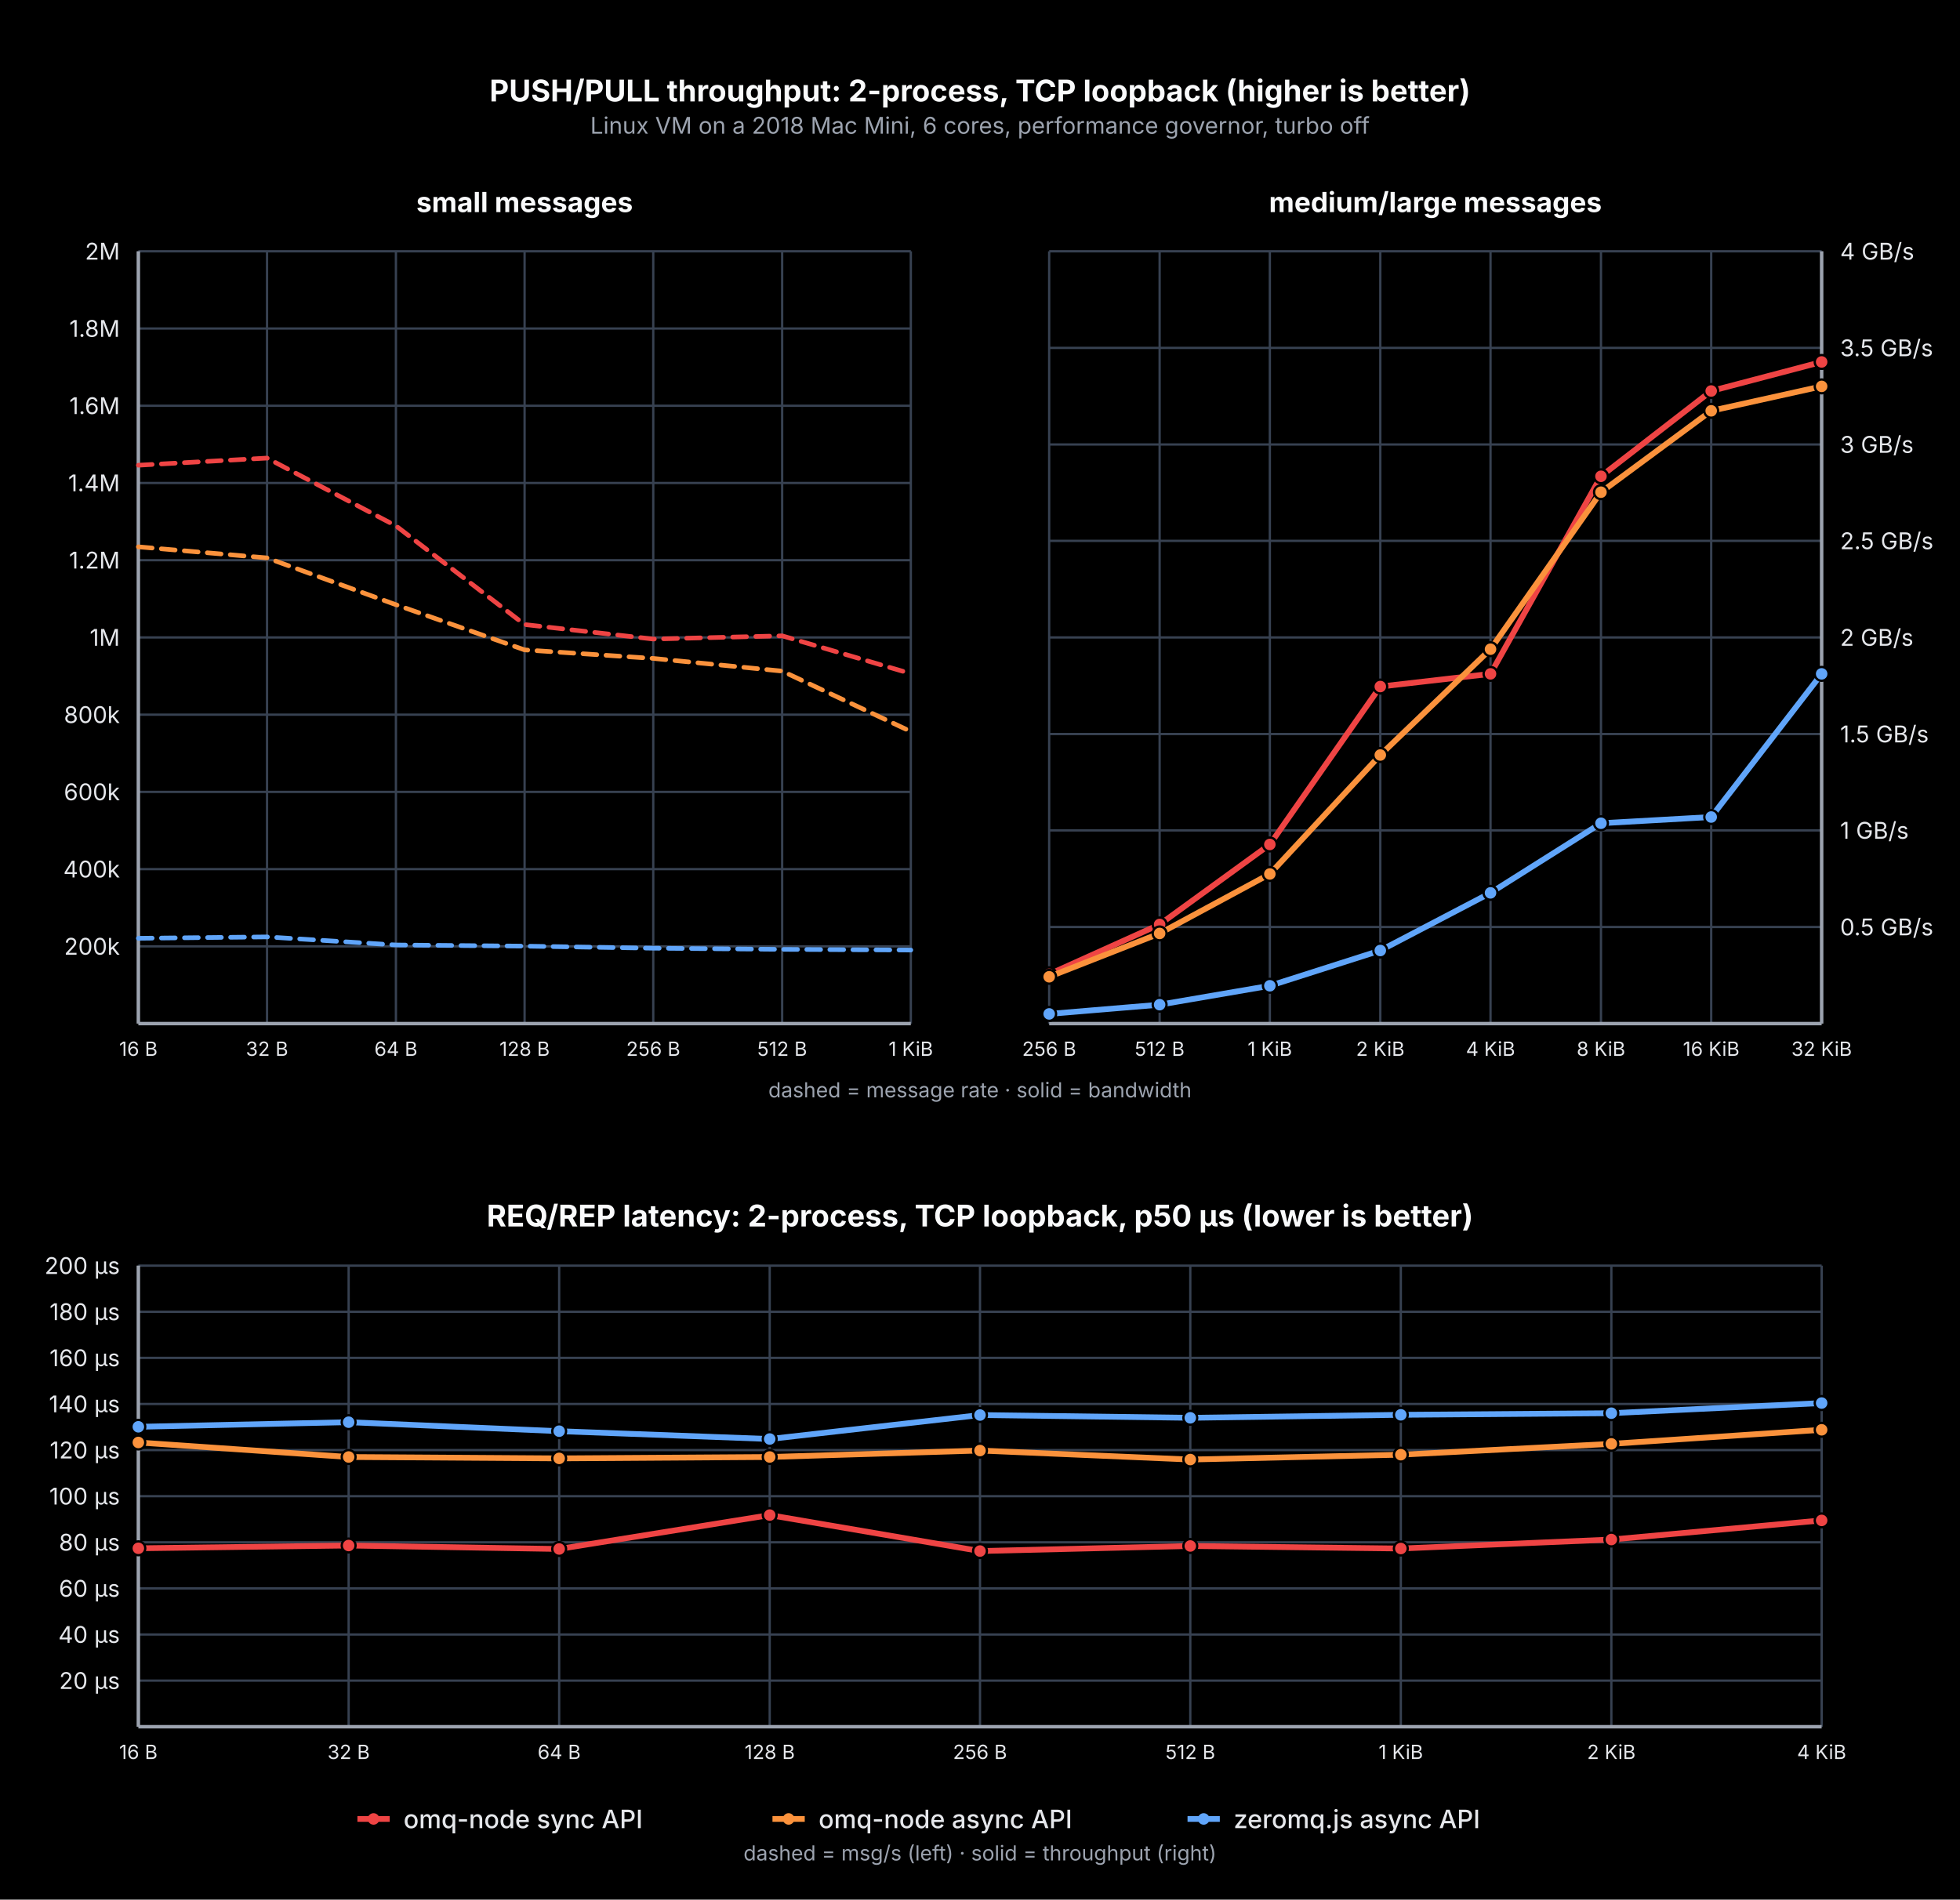
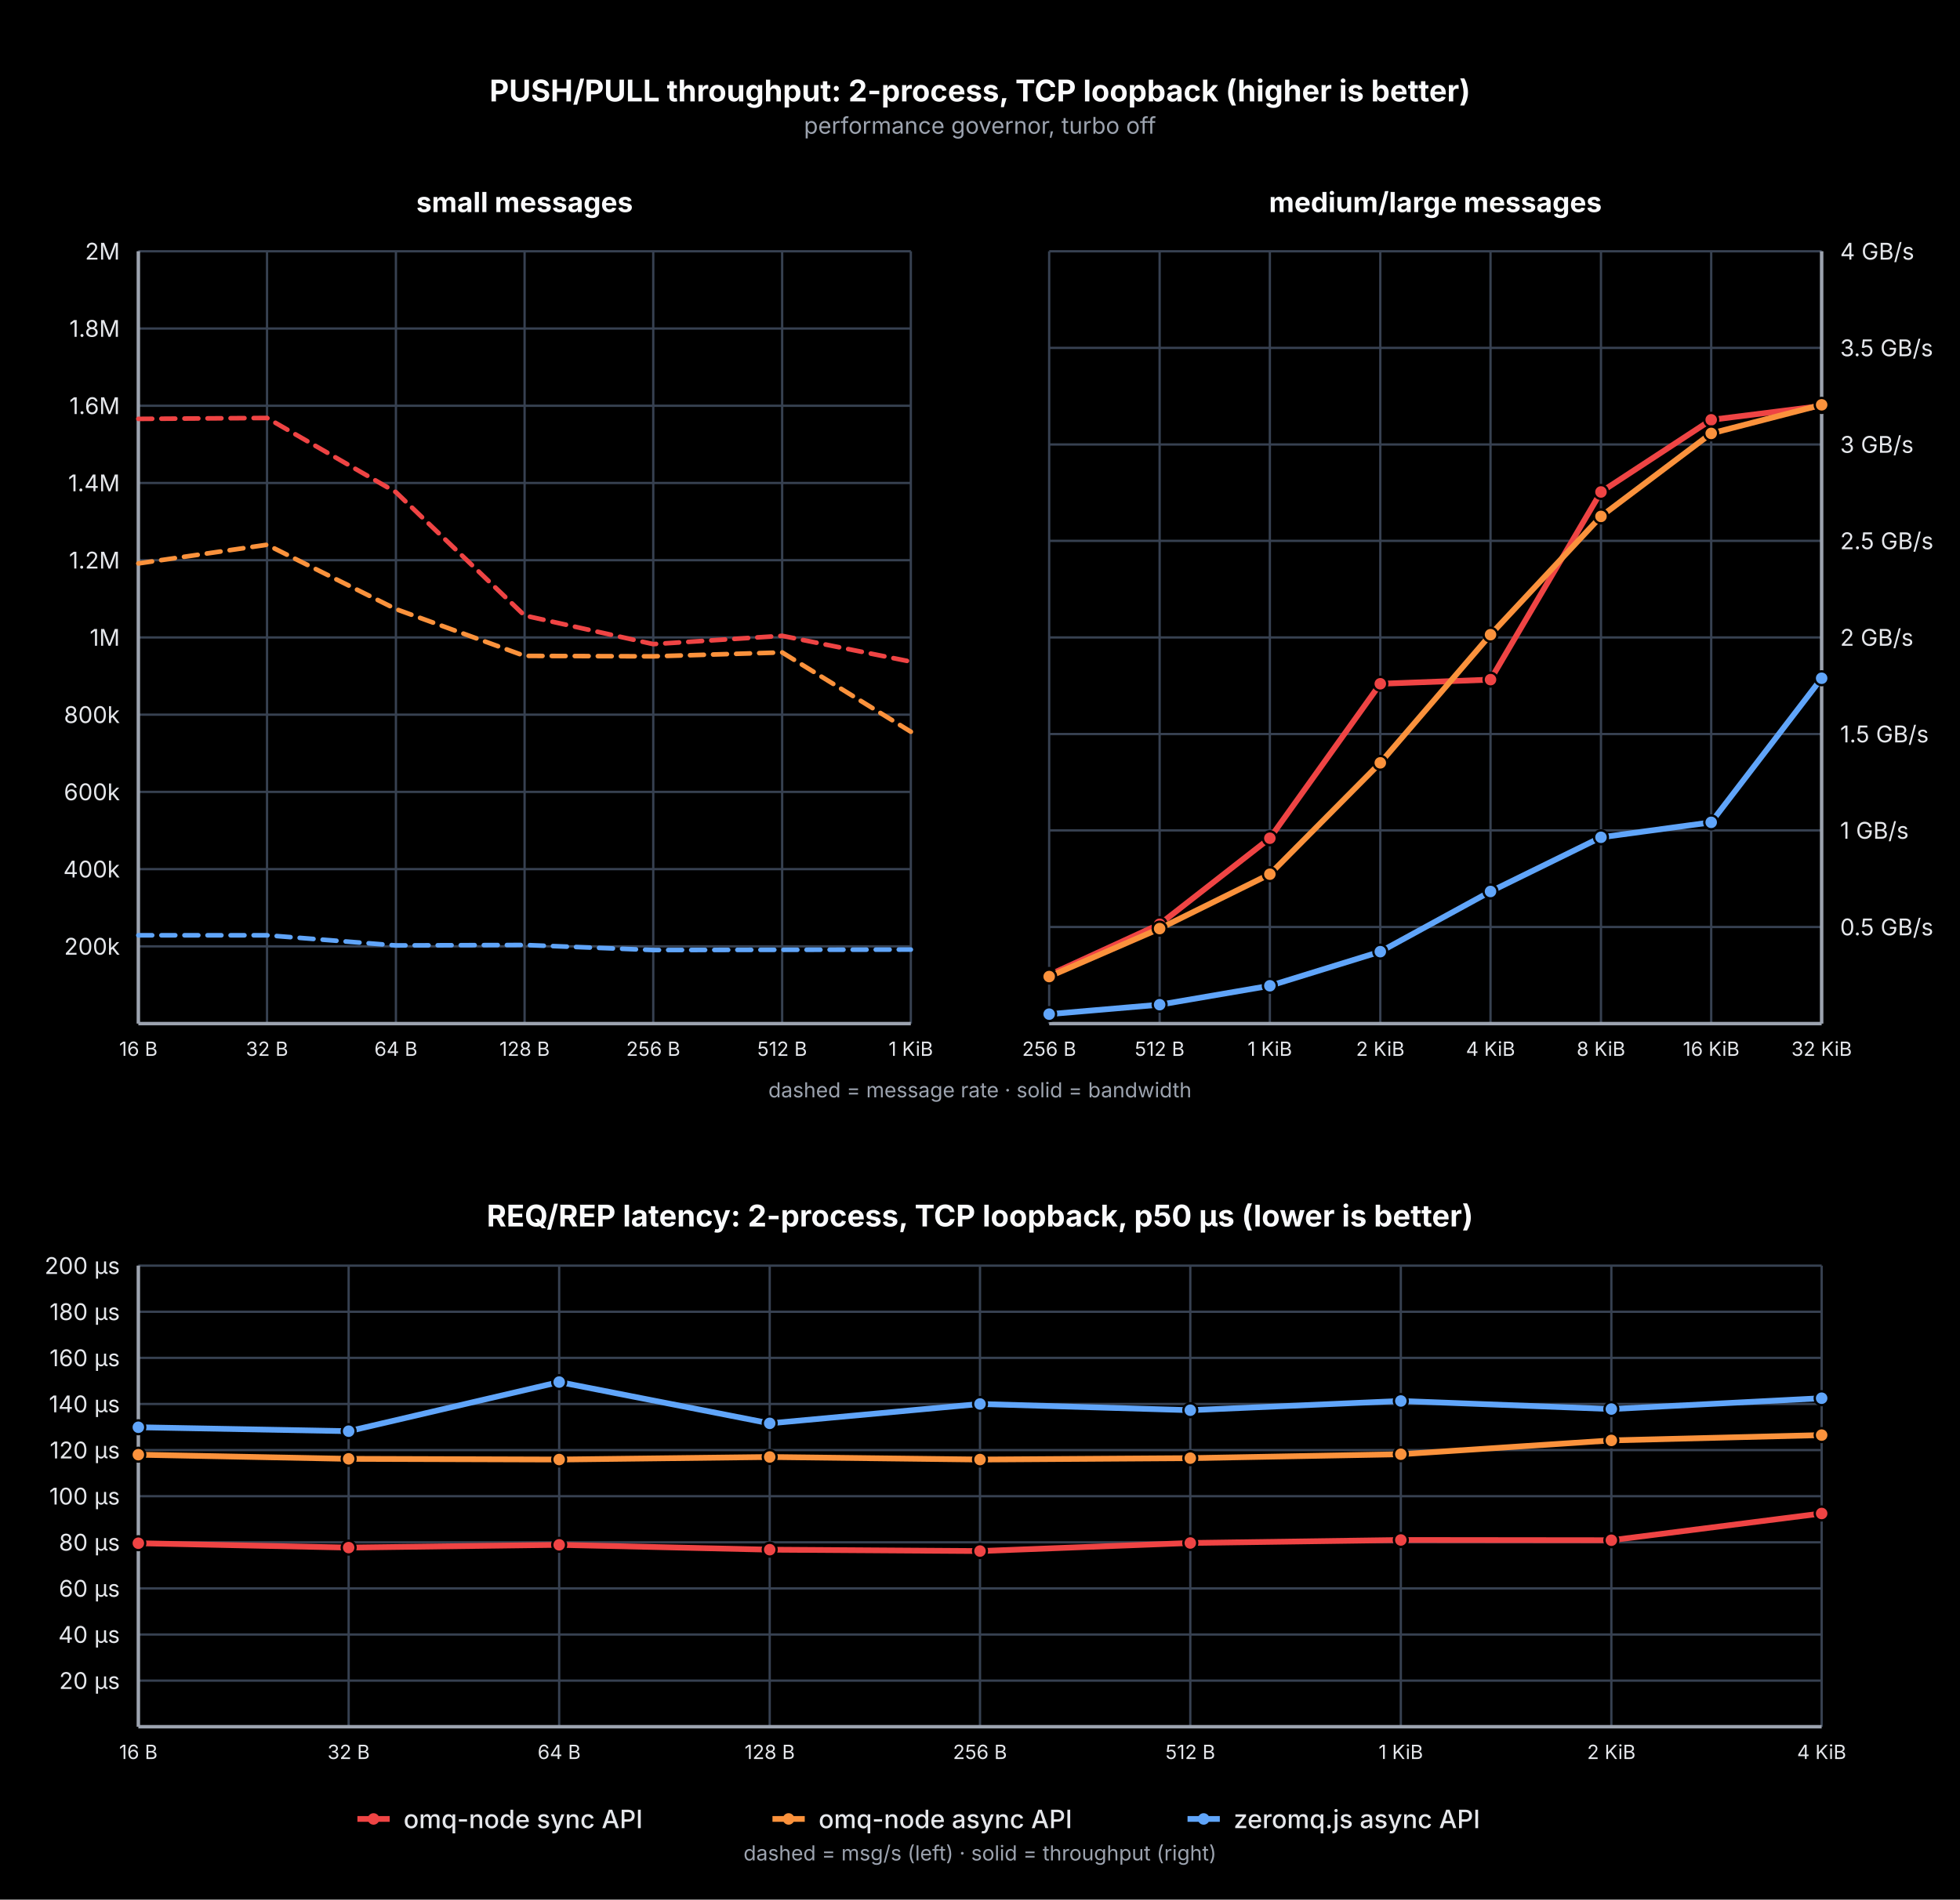
<svg xmlns="http://www.w3.org/2000/svg" viewBox="0 0 850 824" font-family="system-ui, -apple-system, sans-serif">
  <rect width="850" height="824" fill="#000000" />
  <text x="425.0" y="44" text-anchor="middle" fill="#f9fafb" font-size="13" font-weight="700">PUSH/PULL throughput: 2-process, TCP loopback (higher is better)</text>
-   <text x="425.0" y="58" text-anchor="middle" fill="#9ca3af" font-size="10">Linux VM on a 2018 Mac Mini, 6 cores, performance governor, turbo off</text>
+   <text x="425.0" y="58" text-anchor="middle" fill="#9ca3af" font-size="10">performance governor, turbo off</text>
  <line x1="60" y1="410.5" x2="395" y2="410.5" stroke="#374151" stroke-width="1" />
  <text x="52" y="410.5" text-anchor="end" dominant-baseline="middle" fill="#e5e7eb" font-size="10">200k</text>
  <line x1="60" y1="377.0" x2="395" y2="377.0" stroke="#374151" stroke-width="1" />
  <text x="52" y="377.0" text-anchor="end" dominant-baseline="middle" fill="#e5e7eb" font-size="10">400k</text>
  <line x1="60" y1="343.5" x2="395" y2="343.5" stroke="#374151" stroke-width="1" />
  <text x="52" y="343.5" text-anchor="end" dominant-baseline="middle" fill="#e5e7eb" font-size="10">600k</text>
  <line x1="60" y1="310.0" x2="395" y2="310.0" stroke="#374151" stroke-width="1" />
  <text x="52" y="310.0" text-anchor="end" dominant-baseline="middle" fill="#e5e7eb" font-size="10">800k</text>
  <line x1="60" y1="276.5" x2="395" y2="276.5" stroke="#374151" stroke-width="1" />
  <text x="52" y="276.5" text-anchor="end" dominant-baseline="middle" fill="#e5e7eb" font-size="10">1M</text>
  <line x1="60" y1="243.0" x2="395" y2="243.0" stroke="#374151" stroke-width="1" />
  <text x="52" y="243.0" text-anchor="end" dominant-baseline="middle" fill="#e5e7eb" font-size="10">1.2M</text>
  <line x1="60" y1="209.5" x2="395" y2="209.5" stroke="#374151" stroke-width="1" />
  <text x="52" y="209.5" text-anchor="end" dominant-baseline="middle" fill="#e5e7eb" font-size="10">1.4M</text>
  <line x1="60" y1="176.0" x2="395" y2="176.0" stroke="#374151" stroke-width="1" />
  <text x="52" y="176.0" text-anchor="end" dominant-baseline="middle" fill="#e5e7eb" font-size="10">1.6M</text>
  <line x1="60" y1="142.5" x2="395" y2="142.5" stroke="#374151" stroke-width="1" />
  <text x="52" y="142.5" text-anchor="end" dominant-baseline="middle" fill="#e5e7eb" font-size="10">1.8M</text>
  <line x1="60" y1="109.0" x2="395" y2="109.0" stroke="#374151" stroke-width="1" />
  <text x="52" y="109.0" text-anchor="end" dominant-baseline="middle" fill="#e5e7eb" font-size="10">2M</text>
  <line x1="60.0" y1="109" x2="60.0" y2="444" stroke="#374151" stroke-width="1" />
  <line x1="115.8" y1="109" x2="115.8" y2="444" stroke="#374151" stroke-width="1" />
  <line x1="171.7" y1="109" x2="171.7" y2="444" stroke="#374151" stroke-width="1" />
  <line x1="227.5" y1="109" x2="227.5" y2="444" stroke="#374151" stroke-width="1" />
  <line x1="283.3" y1="109" x2="283.3" y2="444" stroke="#374151" stroke-width="1" />
  <line x1="339.2" y1="109" x2="339.2" y2="444" stroke="#374151" stroke-width="1" />
  <line x1="395.0" y1="109" x2="395.0" y2="444" stroke="#374151" stroke-width="1" />
  <line x1="60" y1="109" x2="60" y2="444" stroke="#9ca3af" stroke-width="1.5" />
  <line x1="60" y1="444" x2="395" y2="444" stroke="#9ca3af" stroke-width="1.5" />
  <line x1="455" y1="402.1" x2="790" y2="402.1" stroke="#374151" stroke-width="1" />
  <text x="798" y="402.1" text-anchor="start" dominant-baseline="middle" fill="#e5e7eb" font-size="10">0.5 GB/s</text>
  <line x1="455" y1="360.2" x2="790" y2="360.2" stroke="#374151" stroke-width="1" />
  <text x="798" y="360.2" text-anchor="start" dominant-baseline="middle" fill="#e5e7eb" font-size="10">1 GB/s</text>
  <line x1="455" y1="318.4" x2="790" y2="318.4" stroke="#374151" stroke-width="1" />
  <text x="798" y="318.4" text-anchor="start" dominant-baseline="middle" fill="#e5e7eb" font-size="10">1.5 GB/s</text>
  <line x1="455" y1="276.5" x2="790" y2="276.5" stroke="#374151" stroke-width="1" />
  <text x="798" y="276.5" text-anchor="start" dominant-baseline="middle" fill="#e5e7eb" font-size="10">2 GB/s</text>
  <line x1="455" y1="234.6" x2="790" y2="234.6" stroke="#374151" stroke-width="1" />
  <text x="798" y="234.6" text-anchor="start" dominant-baseline="middle" fill="#e5e7eb" font-size="10">2.5 GB/s</text>
  <line x1="455" y1="192.8" x2="790" y2="192.8" stroke="#374151" stroke-width="1" />
  <text x="798" y="192.8" text-anchor="start" dominant-baseline="middle" fill="#e5e7eb" font-size="10">3 GB/s</text>
  <line x1="455" y1="150.9" x2="790" y2="150.9" stroke="#374151" stroke-width="1" />
  <text x="798" y="150.9" text-anchor="start" dominant-baseline="middle" fill="#e5e7eb" font-size="10">3.5 GB/s</text>
  <line x1="455" y1="109.0" x2="790" y2="109.0" stroke="#374151" stroke-width="1" />
  <text x="798" y="109.0" text-anchor="start" dominant-baseline="middle" fill="#e5e7eb" font-size="10">4 GB/s</text>
  <line x1="455.0" y1="109" x2="455.0" y2="444" stroke="#374151" stroke-width="1" />
  <line x1="502.9" y1="109" x2="502.9" y2="444" stroke="#374151" stroke-width="1" />
  <line x1="550.7" y1="109" x2="550.7" y2="444" stroke="#374151" stroke-width="1" />
  <line x1="598.6" y1="109" x2="598.6" y2="444" stroke="#374151" stroke-width="1" />
  <line x1="646.4" y1="109" x2="646.4" y2="444" stroke="#374151" stroke-width="1" />
  <line x1="694.3" y1="109" x2="694.3" y2="444" stroke="#374151" stroke-width="1" />
  <line x1="742.1" y1="109" x2="742.1" y2="444" stroke="#374151" stroke-width="1" />
  <line x1="790.0" y1="109" x2="790.0" y2="444" stroke="#374151" stroke-width="1" />
  <line x1="790" y1="109" x2="790" y2="444" stroke="#9ca3af" stroke-width="1.5" />
  <line x1="455" y1="444" x2="790" y2="444" stroke="#9ca3af" stroke-width="1.5" />
  <text x="227.5" y="92" text-anchor="middle" fill="#f9fafb" font-size="12" font-weight="700">small messages</text>
  <text x="622.5" y="92" text-anchor="middle" fill="#f9fafb" font-size="12" font-weight="700">medium/large messages</text>
-   <polyline points="60.0,201.8 115.8,198.7 171.7,228.1 227.5,270.9 283.3,277.2 339.2,275.8 395.0,292.2" fill="none" stroke="#ef4444" stroke-width="2" stroke-dasharray="6,4" stroke-linecap="round" stroke-linejoin="round" />
-   <polyline points="60.0,237.2 115.8,242.0 171.7,262.3 227.5,281.9 283.3,285.6 339.2,291.1 395.0,317.3" fill="none" stroke="#fb923c" stroke-width="2" stroke-dasharray="6,4" stroke-linecap="round" stroke-linejoin="round" />
-   <polyline points="60.0,407.0 115.8,406.4 171.7,409.9 227.5,410.4 283.3,411.3 339.2,411.8 395.0,412.1" fill="none" stroke="#60a5fa" stroke-width="2" stroke-dasharray="6,4" stroke-linecap="round" stroke-linejoin="round" />
-   <polyline points="455.0,422.6 502.9,401.0 550.7,366.3 598.6,297.8 646.4,292.3 694.3,206.6 742.1,169.6 790.0,157.0" fill="none" stroke="#ef4444" stroke-width="2.5" stroke-linecap="round" stroke-linejoin="round" />
-   <circle cx="455.0" cy="422.6" r="3" fill="#ef4444" stroke="#000000" stroke-width="1" />
-   <circle cx="502.9" cy="401.0" r="3" fill="#ef4444" stroke="#000000" stroke-width="1" />
-   <circle cx="550.7" cy="366.3" r="3" fill="#ef4444" stroke="#000000" stroke-width="1" />
-   <circle cx="598.6" cy="297.8" r="3" fill="#ef4444" stroke="#000000" stroke-width="1" />
-   <circle cx="646.4" cy="292.3" r="3" fill="#ef4444" stroke="#000000" stroke-width="1" />
-   <circle cx="694.3" cy="206.6" r="3" fill="#ef4444" stroke="#000000" stroke-width="1" />
-   <circle cx="742.1" cy="169.6" r="3" fill="#ef4444" stroke="#000000" stroke-width="1" />
-   <circle cx="790.0" cy="157.0" r="3" fill="#ef4444" stroke="#000000" stroke-width="1" />
-   <polyline points="455.0,423.7 502.9,404.9 550.7,379.1 598.6,327.5 646.4,281.6 694.3,213.5 742.1,178.2 790.0,167.6" fill="none" stroke="#fb923c" stroke-width="2.5" stroke-linecap="round" stroke-linejoin="round" />
-   <circle cx="455.0" cy="423.7" r="3" fill="#fb923c" stroke="#000000" stroke-width="1" />
-   <circle cx="502.9" cy="404.9" r="3" fill="#fb923c" stroke="#000000" stroke-width="1" />
-   <circle cx="550.7" cy="379.1" r="3" fill="#fb923c" stroke="#000000" stroke-width="1" />
-   <circle cx="598.6" cy="327.5" r="3" fill="#fb923c" stroke="#000000" stroke-width="1" />
-   <circle cx="646.4" cy="281.6" r="3" fill="#fb923c" stroke="#000000" stroke-width="1" />
-   <circle cx="694.3" cy="213.5" r="3" fill="#fb923c" stroke="#000000" stroke-width="1" />
-   <circle cx="742.1" cy="178.2" r="3" fill="#fb923c" stroke="#000000" stroke-width="1" />
-   <circle cx="790.0" cy="167.6" r="3" fill="#fb923c" stroke="#000000" stroke-width="1" />
-   <polyline points="455.0,439.8 502.9,435.8 550.7,427.6 598.6,412.3 646.4,387.3 694.3,357.1 742.1,354.4 790.0,292.3" fill="none" stroke="#60a5fa" stroke-width="2.5" stroke-linecap="round" stroke-linejoin="round" />
-   <circle cx="455.0" cy="439.8" r="3" fill="#60a5fa" stroke="#000000" stroke-width="1" />
+   <polyline points="60.0,181.7 115.8,181.3 171.7,213.5 227.5,267.0 283.3,279.4 339.2,275.8 395.0,287.0" fill="none" stroke="#ef4444" stroke-width="2" stroke-dasharray="6,4" stroke-linecap="round" stroke-linejoin="round" />
+   <polyline points="60.0,244.4 115.8,236.3 171.7,264.2 227.5,284.5 283.3,284.7 339.2,283.0 395.0,317.4" fill="none" stroke="#fb923c" stroke-width="2" stroke-dasharray="6,4" stroke-linecap="round" stroke-linejoin="round" />
+   <polyline points="60.0,405.7 115.8,405.7 171.7,410.1 227.5,409.9 283.3,412.1 339.2,412.0 395.0,411.9" fill="none" stroke="#60a5fa" stroke-width="2" stroke-dasharray="6,4" stroke-linecap="round" stroke-linejoin="round" />
+   <polyline points="455.0,422.9 502.9,400.9 550.7,363.6 598.6,296.6 646.4,294.8 694.3,213.4 742.1,182.1 790.0,176.1" fill="none" stroke="#ef4444" stroke-width="2.5" stroke-linecap="round" stroke-linejoin="round" />
+   <circle cx="455.0" cy="422.9" r="3" fill="#ef4444" stroke="#000000" stroke-width="1" />
+   <circle cx="502.9" cy="400.9" r="3" fill="#ef4444" stroke="#000000" stroke-width="1" />
+   <circle cx="550.7" cy="363.6" r="3" fill="#ef4444" stroke="#000000" stroke-width="1" />
+   <circle cx="598.6" cy="296.6" r="3" fill="#ef4444" stroke="#000000" stroke-width="1" />
+   <circle cx="646.4" cy="294.8" r="3" fill="#ef4444" stroke="#000000" stroke-width="1" />
+   <circle cx="694.3" cy="213.4" r="3" fill="#ef4444" stroke="#000000" stroke-width="1" />
+   <circle cx="742.1" cy="182.1" r="3" fill="#ef4444" stroke="#000000" stroke-width="1" />
+   <circle cx="790.0" cy="176.1" r="3" fill="#ef4444" stroke="#000000" stroke-width="1" />
+   <polyline points="455.0,423.6 502.9,402.8 550.7,379.2 598.6,330.9 646.4,275.3 694.3,224.0 742.1,188.0 790.0,175.6" fill="none" stroke="#fb923c" stroke-width="2.5" stroke-linecap="round" stroke-linejoin="round" />
+   <circle cx="455.0" cy="423.6" r="3" fill="#fb923c" stroke="#000000" stroke-width="1" />
+   <circle cx="502.9" cy="402.8" r="3" fill="#fb923c" stroke="#000000" stroke-width="1" />
+   <circle cx="550.7" cy="379.2" r="3" fill="#fb923c" stroke="#000000" stroke-width="1" />
+   <circle cx="598.6" cy="330.9" r="3" fill="#fb923c" stroke="#000000" stroke-width="1" />
+   <circle cx="646.4" cy="275.3" r="3" fill="#fb923c" stroke="#000000" stroke-width="1" />
+   <circle cx="694.3" cy="224.0" r="3" fill="#fb923c" stroke="#000000" stroke-width="1" />
+   <circle cx="742.1" cy="188.0" r="3" fill="#fb923c" stroke="#000000" stroke-width="1" />
+   <circle cx="790.0" cy="175.6" r="3" fill="#fb923c" stroke="#000000" stroke-width="1" />
+   <polyline points="455.0,439.9 502.9,435.8 550.7,427.6 598.6,412.8 646.4,386.7 694.3,363.2 742.1,356.7 790.0,294.2" fill="none" stroke="#60a5fa" stroke-width="2.5" stroke-linecap="round" stroke-linejoin="round" />
+   <circle cx="455.0" cy="439.9" r="3" fill="#60a5fa" stroke="#000000" stroke-width="1" />
  <circle cx="502.9" cy="435.8" r="3" fill="#60a5fa" stroke="#000000" stroke-width="1" />
  <circle cx="550.7" cy="427.6" r="3" fill="#60a5fa" stroke="#000000" stroke-width="1" />
-   <circle cx="598.6" cy="412.3" r="3" fill="#60a5fa" stroke="#000000" stroke-width="1" />
-   <circle cx="646.4" cy="387.3" r="3" fill="#60a5fa" stroke="#000000" stroke-width="1" />
-   <circle cx="694.3" cy="357.1" r="3" fill="#60a5fa" stroke="#000000" stroke-width="1" />
-   <circle cx="742.1" cy="354.4" r="3" fill="#60a5fa" stroke="#000000" stroke-width="1" />
-   <circle cx="790.0" cy="292.3" r="3" fill="#60a5fa" stroke="#000000" stroke-width="1" />
+   <circle cx="598.6" cy="412.8" r="3" fill="#60a5fa" stroke="#000000" stroke-width="1" />
+   <circle cx="646.4" cy="386.7" r="3" fill="#60a5fa" stroke="#000000" stroke-width="1" />
+   <circle cx="694.3" cy="363.2" r="3" fill="#60a5fa" stroke="#000000" stroke-width="1" />
+   <circle cx="742.1" cy="356.7" r="3" fill="#60a5fa" stroke="#000000" stroke-width="1" />
+   <circle cx="790.0" cy="294.2" r="3" fill="#60a5fa" stroke="#000000" stroke-width="1" />
  <text x="60.0" y="458" text-anchor="middle" fill="#e5e7eb" font-size="8.5">16 B</text>
  <text x="115.8" y="458" text-anchor="middle" fill="#e5e7eb" font-size="8.5">32 B</text>
  <text x="171.7" y="458" text-anchor="middle" fill="#e5e7eb" font-size="8.5">64 B</text>
  <text x="227.5" y="458" text-anchor="middle" fill="#e5e7eb" font-size="8.5">128 B</text>
  <text x="283.3" y="458" text-anchor="middle" fill="#e5e7eb" font-size="8.5">256 B</text>
  <text x="339.2" y="458" text-anchor="middle" fill="#e5e7eb" font-size="8.5">512 B</text>
  <text x="395.0" y="458" text-anchor="middle" fill="#e5e7eb" font-size="8.5">1 KiB</text>
  <text x="455.0" y="458" text-anchor="middle" fill="#e5e7eb" font-size="8.5">256 B</text>
  <text x="502.9" y="458" text-anchor="middle" fill="#e5e7eb" font-size="8.5">512 B</text>
  <text x="550.7" y="458" text-anchor="middle" fill="#e5e7eb" font-size="8.5">1 KiB</text>
  <text x="598.6" y="458" text-anchor="middle" fill="#e5e7eb" font-size="8.5">2 KiB</text>
  <text x="646.4" y="458" text-anchor="middle" fill="#e5e7eb" font-size="8.5">4 KiB</text>
  <text x="694.3" y="458" text-anchor="middle" fill="#e5e7eb" font-size="8.5">8 KiB</text>
  <text x="742.1" y="458" text-anchor="middle" fill="#e5e7eb" font-size="8.5">16 KiB</text>
  <text x="790.0" y="458" text-anchor="middle" fill="#e5e7eb" font-size="8.5">32 KiB</text>
  <text x="425.0" y="476" text-anchor="middle" fill="#9ca3af" font-size="9">dashed = message rate · solid = bandwidth</text>
  <text x="425.0" y="532" text-anchor="middle" fill="#f9fafb" font-size="13" font-weight="700">REQ/REP latency: 2-process, TCP loopback, p50 μs (lower is better)</text>
  <line x1="60" y1="729.0" x2="790" y2="729.0" stroke="#374151" stroke-width="1" />
  <text x="52" y="729.0" text-anchor="end" dominant-baseline="middle" fill="#e5e7eb" font-size="10">20 μs</text>
  <line x1="60" y1="709.0" x2="790" y2="709.0" stroke="#374151" stroke-width="1" />
  <text x="52" y="709.0" text-anchor="end" dominant-baseline="middle" fill="#e5e7eb" font-size="10">40 μs</text>
  <line x1="60" y1="689.0" x2="790" y2="689.0" stroke="#374151" stroke-width="1" />
  <text x="52" y="689.0" text-anchor="end" dominant-baseline="middle" fill="#e5e7eb" font-size="10">60 μs</text>
  <line x1="60" y1="669.0" x2="790" y2="669.0" stroke="#374151" stroke-width="1" />
  <text x="52" y="669.0" text-anchor="end" dominant-baseline="middle" fill="#e5e7eb" font-size="10">80 μs</text>
  <line x1="60" y1="649.0" x2="790" y2="649.0" stroke="#374151" stroke-width="1" />
  <text x="52" y="649.0" text-anchor="end" dominant-baseline="middle" fill="#e5e7eb" font-size="10">100 μs</text>
  <line x1="60" y1="629.0" x2="790" y2="629.0" stroke="#374151" stroke-width="1" />
  <text x="52" y="629.0" text-anchor="end" dominant-baseline="middle" fill="#e5e7eb" font-size="10">120 μs</text>
  <line x1="60" y1="609.0" x2="790" y2="609.0" stroke="#374151" stroke-width="1" />
  <text x="52" y="609.0" text-anchor="end" dominant-baseline="middle" fill="#e5e7eb" font-size="10">140 μs</text>
  <line x1="60" y1="589.0" x2="790" y2="589.0" stroke="#374151" stroke-width="1" />
  <text x="52" y="589.0" text-anchor="end" dominant-baseline="middle" fill="#e5e7eb" font-size="10">160 μs</text>
  <line x1="60" y1="569.0" x2="790" y2="569.0" stroke="#374151" stroke-width="1" />
  <text x="52" y="569.0" text-anchor="end" dominant-baseline="middle" fill="#e5e7eb" font-size="10">180 μs</text>
  <line x1="60" y1="549.0" x2="790" y2="549.0" stroke="#374151" stroke-width="1" />
  <text x="52" y="549.0" text-anchor="end" dominant-baseline="middle" fill="#e5e7eb" font-size="10">200 μs</text>
  <line x1="60.0" y1="549" x2="60.0" y2="749" stroke="#374151" stroke-width="1" />
  <line x1="151.2" y1="549" x2="151.2" y2="749" stroke="#374151" stroke-width="1" />
  <line x1="242.5" y1="549" x2="242.5" y2="749" stroke="#374151" stroke-width="1" />
  <line x1="333.8" y1="549" x2="333.8" y2="749" stroke="#374151" stroke-width="1" />
  <line x1="425.0" y1="549" x2="425.0" y2="749" stroke="#374151" stroke-width="1" />
  <line x1="516.2" y1="549" x2="516.2" y2="749" stroke="#374151" stroke-width="1" />
  <line x1="607.5" y1="549" x2="607.5" y2="749" stroke="#374151" stroke-width="1" />
  <line x1="698.8" y1="549" x2="698.8" y2="749" stroke="#374151" stroke-width="1" />
  <line x1="790.0" y1="549" x2="790.0" y2="749" stroke="#374151" stroke-width="1" />
  <line x1="60" y1="549" x2="60" y2="749" stroke="#9ca3af" stroke-width="1.5" />
  <line x1="60" y1="749" x2="790" y2="749" stroke="#9ca3af" stroke-width="1.5" />
-   <polyline points="60.0,671.6 151.2,670.4 242.5,671.9 333.8,657.2 425.0,672.8 516.2,670.6 607.5,671.7 698.8,667.8 790.0,659.5" fill="none" stroke="#ef4444" stroke-width="2.5" stroke-linecap="round" stroke-linejoin="round" />
-   <circle cx="60.0" cy="671.6" r="3" fill="#ef4444" stroke="#000000" stroke-width="1" />
-   <circle cx="151.2" cy="670.4" r="3" fill="#ef4444" stroke="#000000" stroke-width="1" />
-   <circle cx="242.5" cy="671.9" r="3" fill="#ef4444" stroke="#000000" stroke-width="1" />
-   <circle cx="333.8" cy="657.2" r="3" fill="#ef4444" stroke="#000000" stroke-width="1" />
+   <polyline points="60.0,669.4 151.2,671.3 242.5,670.1 333.8,672.2 425.0,672.8 516.2,669.3 607.5,668.0 698.8,668.1 790.0,656.5" fill="none" stroke="#ef4444" stroke-width="2.5" stroke-linecap="round" stroke-linejoin="round" />
+   <circle cx="60.0" cy="669.4" r="3" fill="#ef4444" stroke="#000000" stroke-width="1" />
+   <circle cx="151.2" cy="671.3" r="3" fill="#ef4444" stroke="#000000" stroke-width="1" />
+   <circle cx="242.5" cy="670.1" r="3" fill="#ef4444" stroke="#000000" stroke-width="1" />
+   <circle cx="333.8" cy="672.2" r="3" fill="#ef4444" stroke="#000000" stroke-width="1" />
  <circle cx="425.0" cy="672.8" r="3" fill="#ef4444" stroke="#000000" stroke-width="1" />
-   <circle cx="516.2" cy="670.6" r="3" fill="#ef4444" stroke="#000000" stroke-width="1" />
-   <circle cx="607.5" cy="671.7" r="3" fill="#ef4444" stroke="#000000" stroke-width="1" />
-   <circle cx="698.8" cy="667.8" r="3" fill="#ef4444" stroke="#000000" stroke-width="1" />
-   <circle cx="790.0" cy="659.5" r="3" fill="#ef4444" stroke="#000000" stroke-width="1" />
-   <polyline points="60.0,625.7 151.2,632.0 242.5,632.6 333.8,632.0 425.0,629.2 516.2,633.1 607.5,631.0 698.8,626.3 790.0,620.2" fill="none" stroke="#fb923c" stroke-width="2.5" stroke-linecap="round" stroke-linejoin="round" />
-   <circle cx="60.0" cy="625.7" r="3" fill="#fb923c" stroke="#000000" stroke-width="1" />
-   <circle cx="151.2" cy="632.0" r="3" fill="#fb923c" stroke="#000000" stroke-width="1" />
-   <circle cx="242.5" cy="632.6" r="3" fill="#fb923c" stroke="#000000" stroke-width="1" />
+   <circle cx="516.2" cy="669.3" r="3" fill="#ef4444" stroke="#000000" stroke-width="1" />
+   <circle cx="607.5" cy="668.0" r="3" fill="#ef4444" stroke="#000000" stroke-width="1" />
+   <circle cx="698.8" cy="668.1" r="3" fill="#ef4444" stroke="#000000" stroke-width="1" />
+   <circle cx="790.0" cy="656.5" r="3" fill="#ef4444" stroke="#000000" stroke-width="1" />
+   <polyline points="60.0,631.0 151.2,632.8 242.5,633.1 333.8,632.0 425.0,633.1 516.2,632.5 607.5,630.8 698.8,624.8 790.0,622.5" fill="none" stroke="#fb923c" stroke-width="2.5" stroke-linecap="round" stroke-linejoin="round" />
+   <circle cx="60.0" cy="631.0" r="3" fill="#fb923c" stroke="#000000" stroke-width="1" />
+   <circle cx="151.2" cy="632.8" r="3" fill="#fb923c" stroke="#000000" stroke-width="1" />
+   <circle cx="242.5" cy="633.1" r="3" fill="#fb923c" stroke="#000000" stroke-width="1" />
  <circle cx="333.8" cy="632.0" r="3" fill="#fb923c" stroke="#000000" stroke-width="1" />
-   <circle cx="425.0" cy="629.2" r="3" fill="#fb923c" stroke="#000000" stroke-width="1" />
-   <circle cx="516.2" cy="633.1" r="3" fill="#fb923c" stroke="#000000" stroke-width="1" />
-   <circle cx="607.5" cy="631.0" r="3" fill="#fb923c" stroke="#000000" stroke-width="1" />
-   <circle cx="698.8" cy="626.3" r="3" fill="#fb923c" stroke="#000000" stroke-width="1" />
-   <circle cx="790.0" cy="620.2" r="3" fill="#fb923c" stroke="#000000" stroke-width="1" />
-   <polyline points="60.0,618.9 151.2,616.9 242.5,620.8 333.8,624.2 425.0,613.8 516.2,615.0 607.5,613.7 698.8,613.0 790.0,608.6" fill="none" stroke="#60a5fa" stroke-width="2.5" stroke-linecap="round" stroke-linejoin="round" />
-   <circle cx="60.0" cy="618.9" r="3" fill="#60a5fa" stroke="#000000" stroke-width="1" />
-   <circle cx="151.2" cy="616.9" r="3" fill="#60a5fa" stroke="#000000" stroke-width="1" />
-   <circle cx="242.5" cy="620.8" r="3" fill="#60a5fa" stroke="#000000" stroke-width="1" />
-   <circle cx="333.8" cy="624.2" r="3" fill="#60a5fa" stroke="#000000" stroke-width="1" />
-   <circle cx="425.0" cy="613.8" r="3" fill="#60a5fa" stroke="#000000" stroke-width="1" />
-   <circle cx="516.2" cy="615.0" r="3" fill="#60a5fa" stroke="#000000" stroke-width="1" />
-   <circle cx="607.5" cy="613.7" r="3" fill="#60a5fa" stroke="#000000" stroke-width="1" />
-   <circle cx="698.8" cy="613.0" r="3" fill="#60a5fa" stroke="#000000" stroke-width="1" />
-   <circle cx="790.0" cy="608.6" r="3" fill="#60a5fa" stroke="#000000" stroke-width="1" />
+   <circle cx="425.0" cy="633.1" r="3" fill="#fb923c" stroke="#000000" stroke-width="1" />
+   <circle cx="516.2" cy="632.5" r="3" fill="#fb923c" stroke="#000000" stroke-width="1" />
+   <circle cx="607.5" cy="630.8" r="3" fill="#fb923c" stroke="#000000" stroke-width="1" />
+   <circle cx="698.8" cy="624.8" r="3" fill="#fb923c" stroke="#000000" stroke-width="1" />
+   <circle cx="790.0" cy="622.5" r="3" fill="#fb923c" stroke="#000000" stroke-width="1" />
+   <polyline points="60.0,619.1 151.2,620.8 242.5,599.5 333.8,617.4 425.0,609.0 516.2,611.7 607.5,607.7 698.8,611.2 790.0,606.5" fill="none" stroke="#60a5fa" stroke-width="2.5" stroke-linecap="round" stroke-linejoin="round" />
+   <circle cx="60.0" cy="619.1" r="3" fill="#60a5fa" stroke="#000000" stroke-width="1" />
+   <circle cx="151.2" cy="620.8" r="3" fill="#60a5fa" stroke="#000000" stroke-width="1" />
+   <circle cx="242.5" cy="599.5" r="3" fill="#60a5fa" stroke="#000000" stroke-width="1" />
+   <circle cx="333.8" cy="617.4" r="3" fill="#60a5fa" stroke="#000000" stroke-width="1" />
+   <circle cx="425.0" cy="609.0" r="3" fill="#60a5fa" stroke="#000000" stroke-width="1" />
+   <circle cx="516.2" cy="611.7" r="3" fill="#60a5fa" stroke="#000000" stroke-width="1" />
+   <circle cx="607.5" cy="607.7" r="3" fill="#60a5fa" stroke="#000000" stroke-width="1" />
+   <circle cx="698.8" cy="611.2" r="3" fill="#60a5fa" stroke="#000000" stroke-width="1" />
+   <circle cx="790.0" cy="606.5" r="3" fill="#60a5fa" stroke="#000000" stroke-width="1" />
  <text x="60.0" y="763" text-anchor="middle" fill="#e5e7eb" font-size="8.5">16 B</text>
  <text x="151.2" y="763" text-anchor="middle" fill="#e5e7eb" font-size="8.5">32 B</text>
  <text x="242.5" y="763" text-anchor="middle" fill="#e5e7eb" font-size="8.5">64 B</text>
  <text x="333.8" y="763" text-anchor="middle" fill="#e5e7eb" font-size="8.5">128 B</text>
  <text x="425.0" y="763" text-anchor="middle" fill="#e5e7eb" font-size="8.5">256 B</text>
  <text x="516.2" y="763" text-anchor="middle" fill="#e5e7eb" font-size="8.5">512 B</text>
  <text x="607.5" y="763" text-anchor="middle" fill="#e5e7eb" font-size="8.5">1 KiB</text>
  <text x="698.8" y="763" text-anchor="middle" fill="#e5e7eb" font-size="8.5">2 KiB</text>
  <text x="790.0" y="763" text-anchor="middle" fill="#e5e7eb" font-size="8.5">4 KiB</text>
  <line x1="155" y1="789" x2="169" y2="789" stroke="#ef4444" stroke-width="2.5" />
  <circle cx="162" cy="789" r="2.5" fill="#ef4444" />
  <text x="175" y="793" fill="#e5e7eb" font-size="11" font-weight="500">omq-node sync API</text>
  <line x1="335" y1="789" x2="349" y2="789" stroke="#fb923c" stroke-width="2.5" />
  <circle cx="342" cy="789" r="2.5" fill="#fb923c" />
  <text x="355" y="793" fill="#e5e7eb" font-size="11" font-weight="500">omq-node async API</text>
  <line x1="515" y1="789" x2="529" y2="789" stroke="#60a5fa" stroke-width="2.5" />
  <circle cx="522" cy="789" r="2.5" fill="#60a5fa" />
  <text x="535" y="793" fill="#e5e7eb" font-size="11" font-weight="500">zeromq.js async API</text>
  <text x="425.0" y="807" text-anchor="middle" fill="#9ca3af" font-size="9">dashed = msg/s (left) · solid = throughput (right)</text>
</svg>
